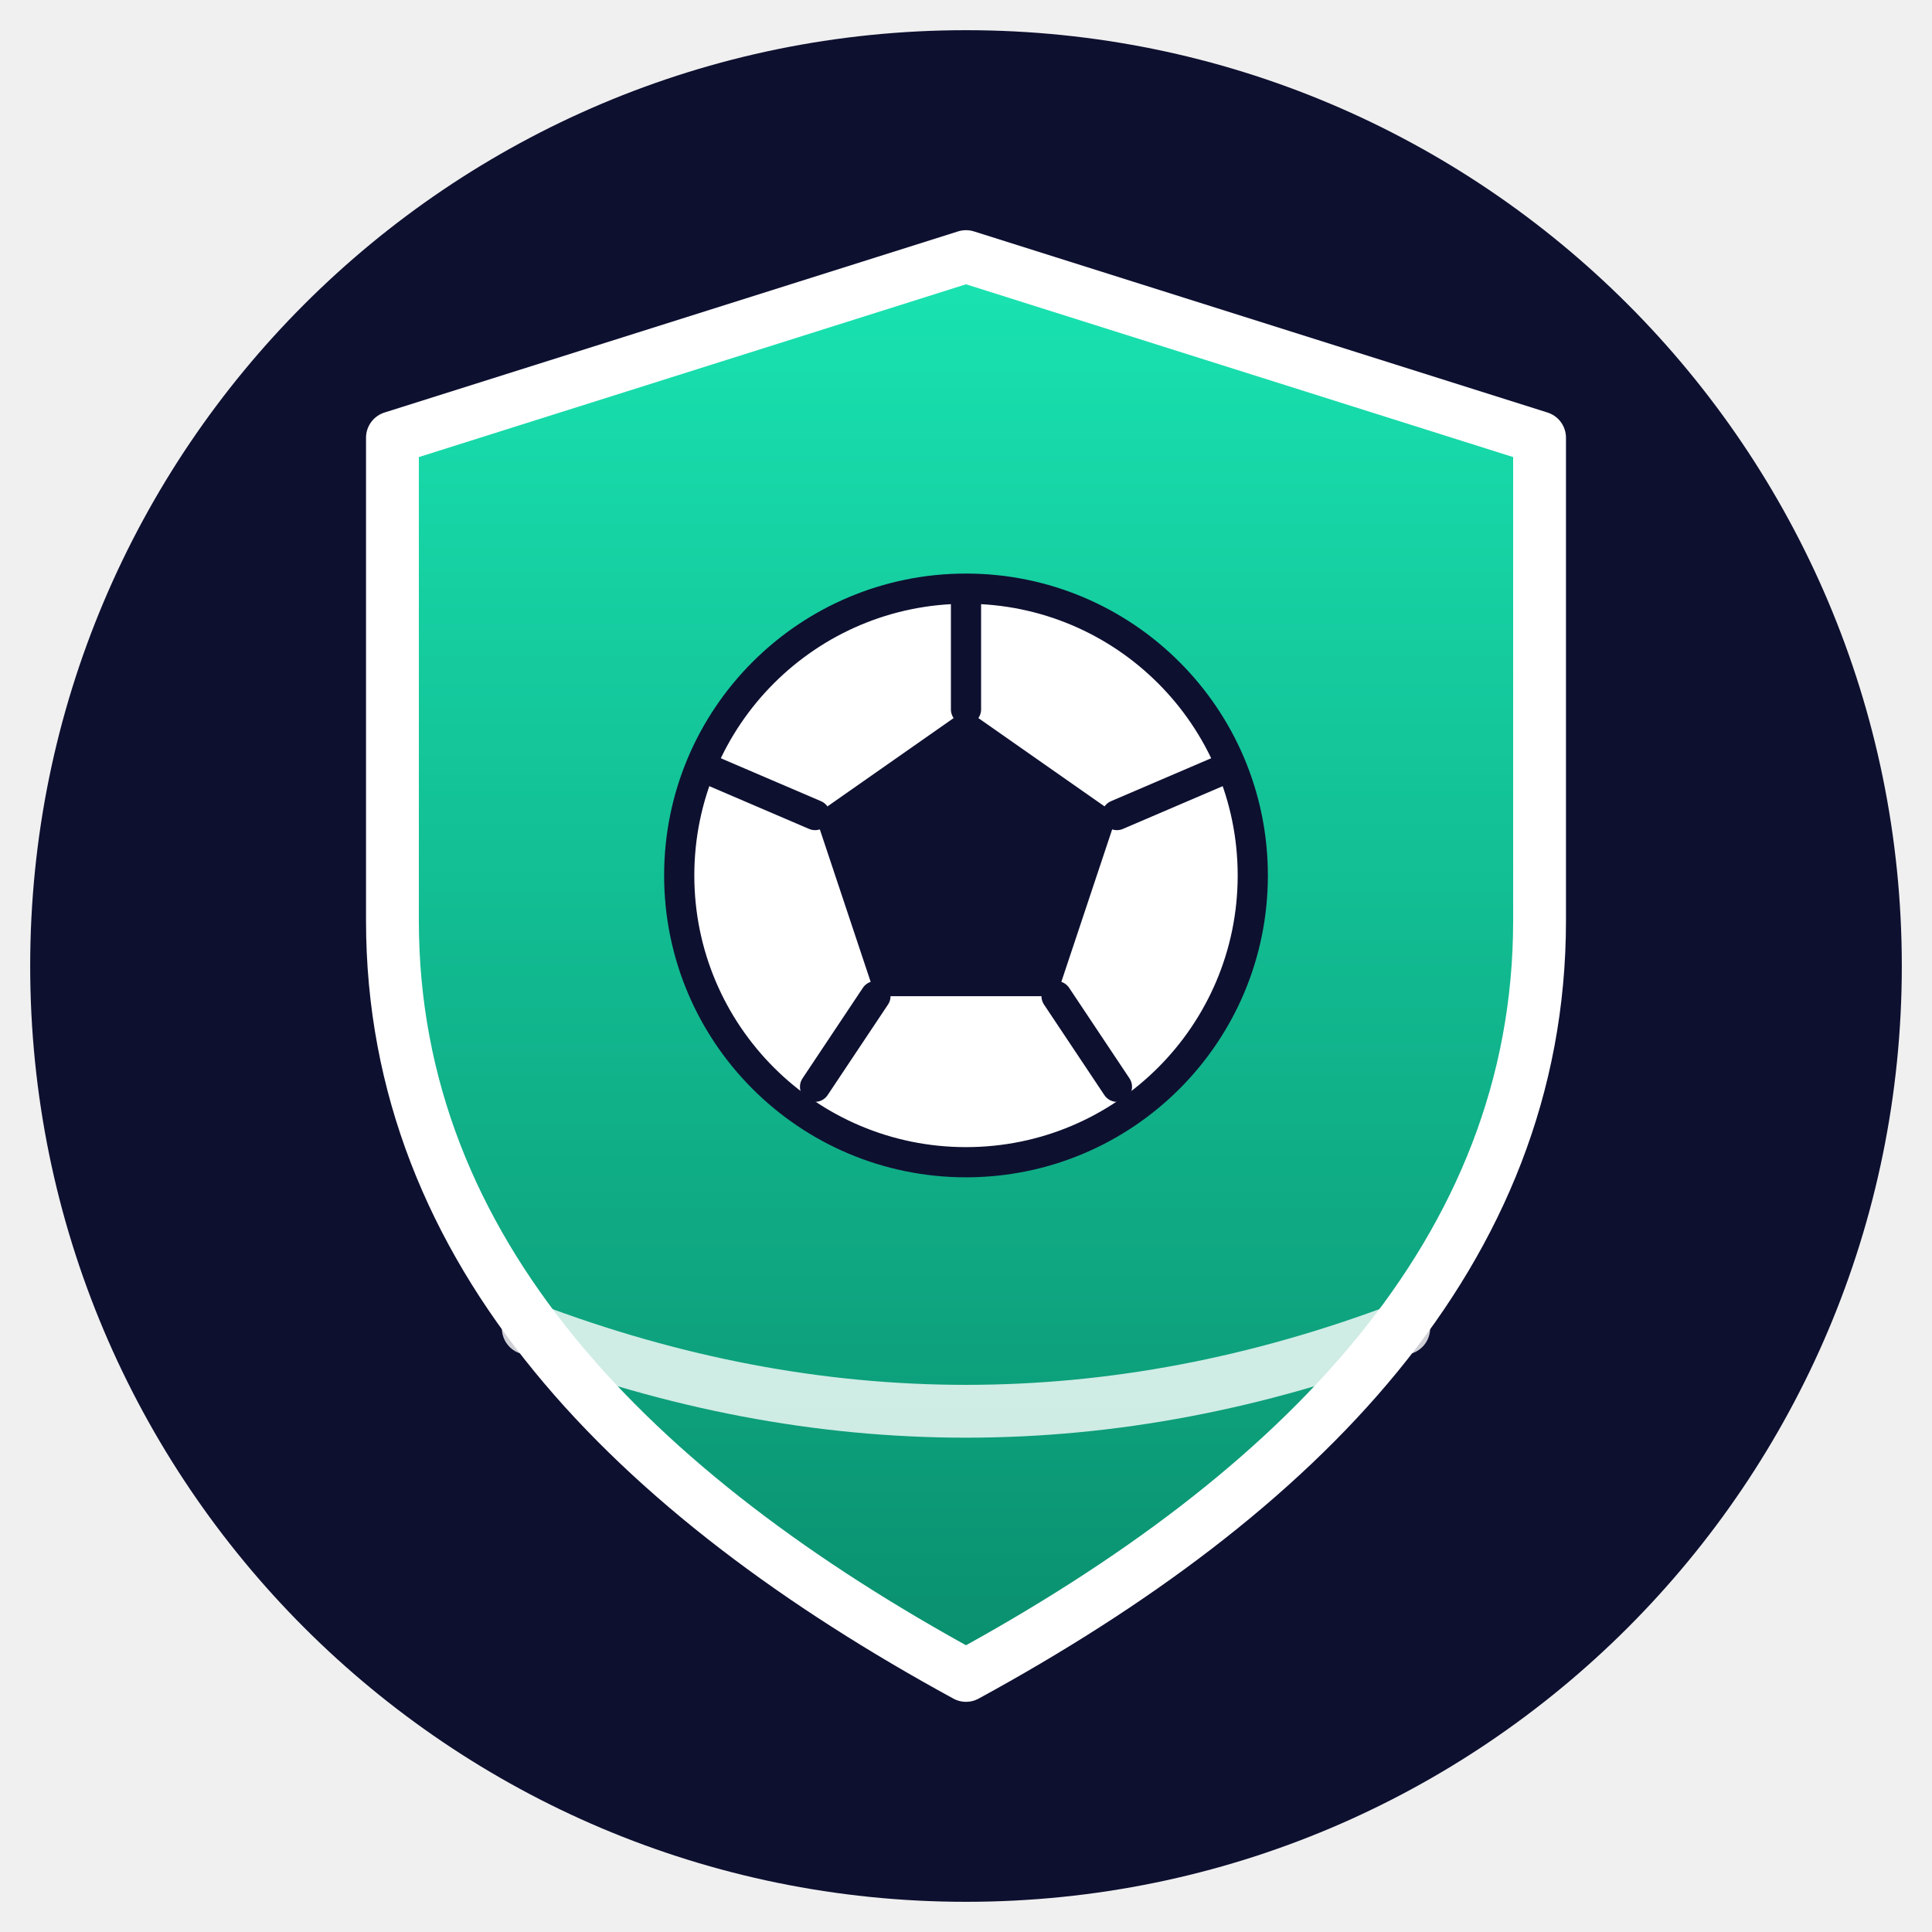
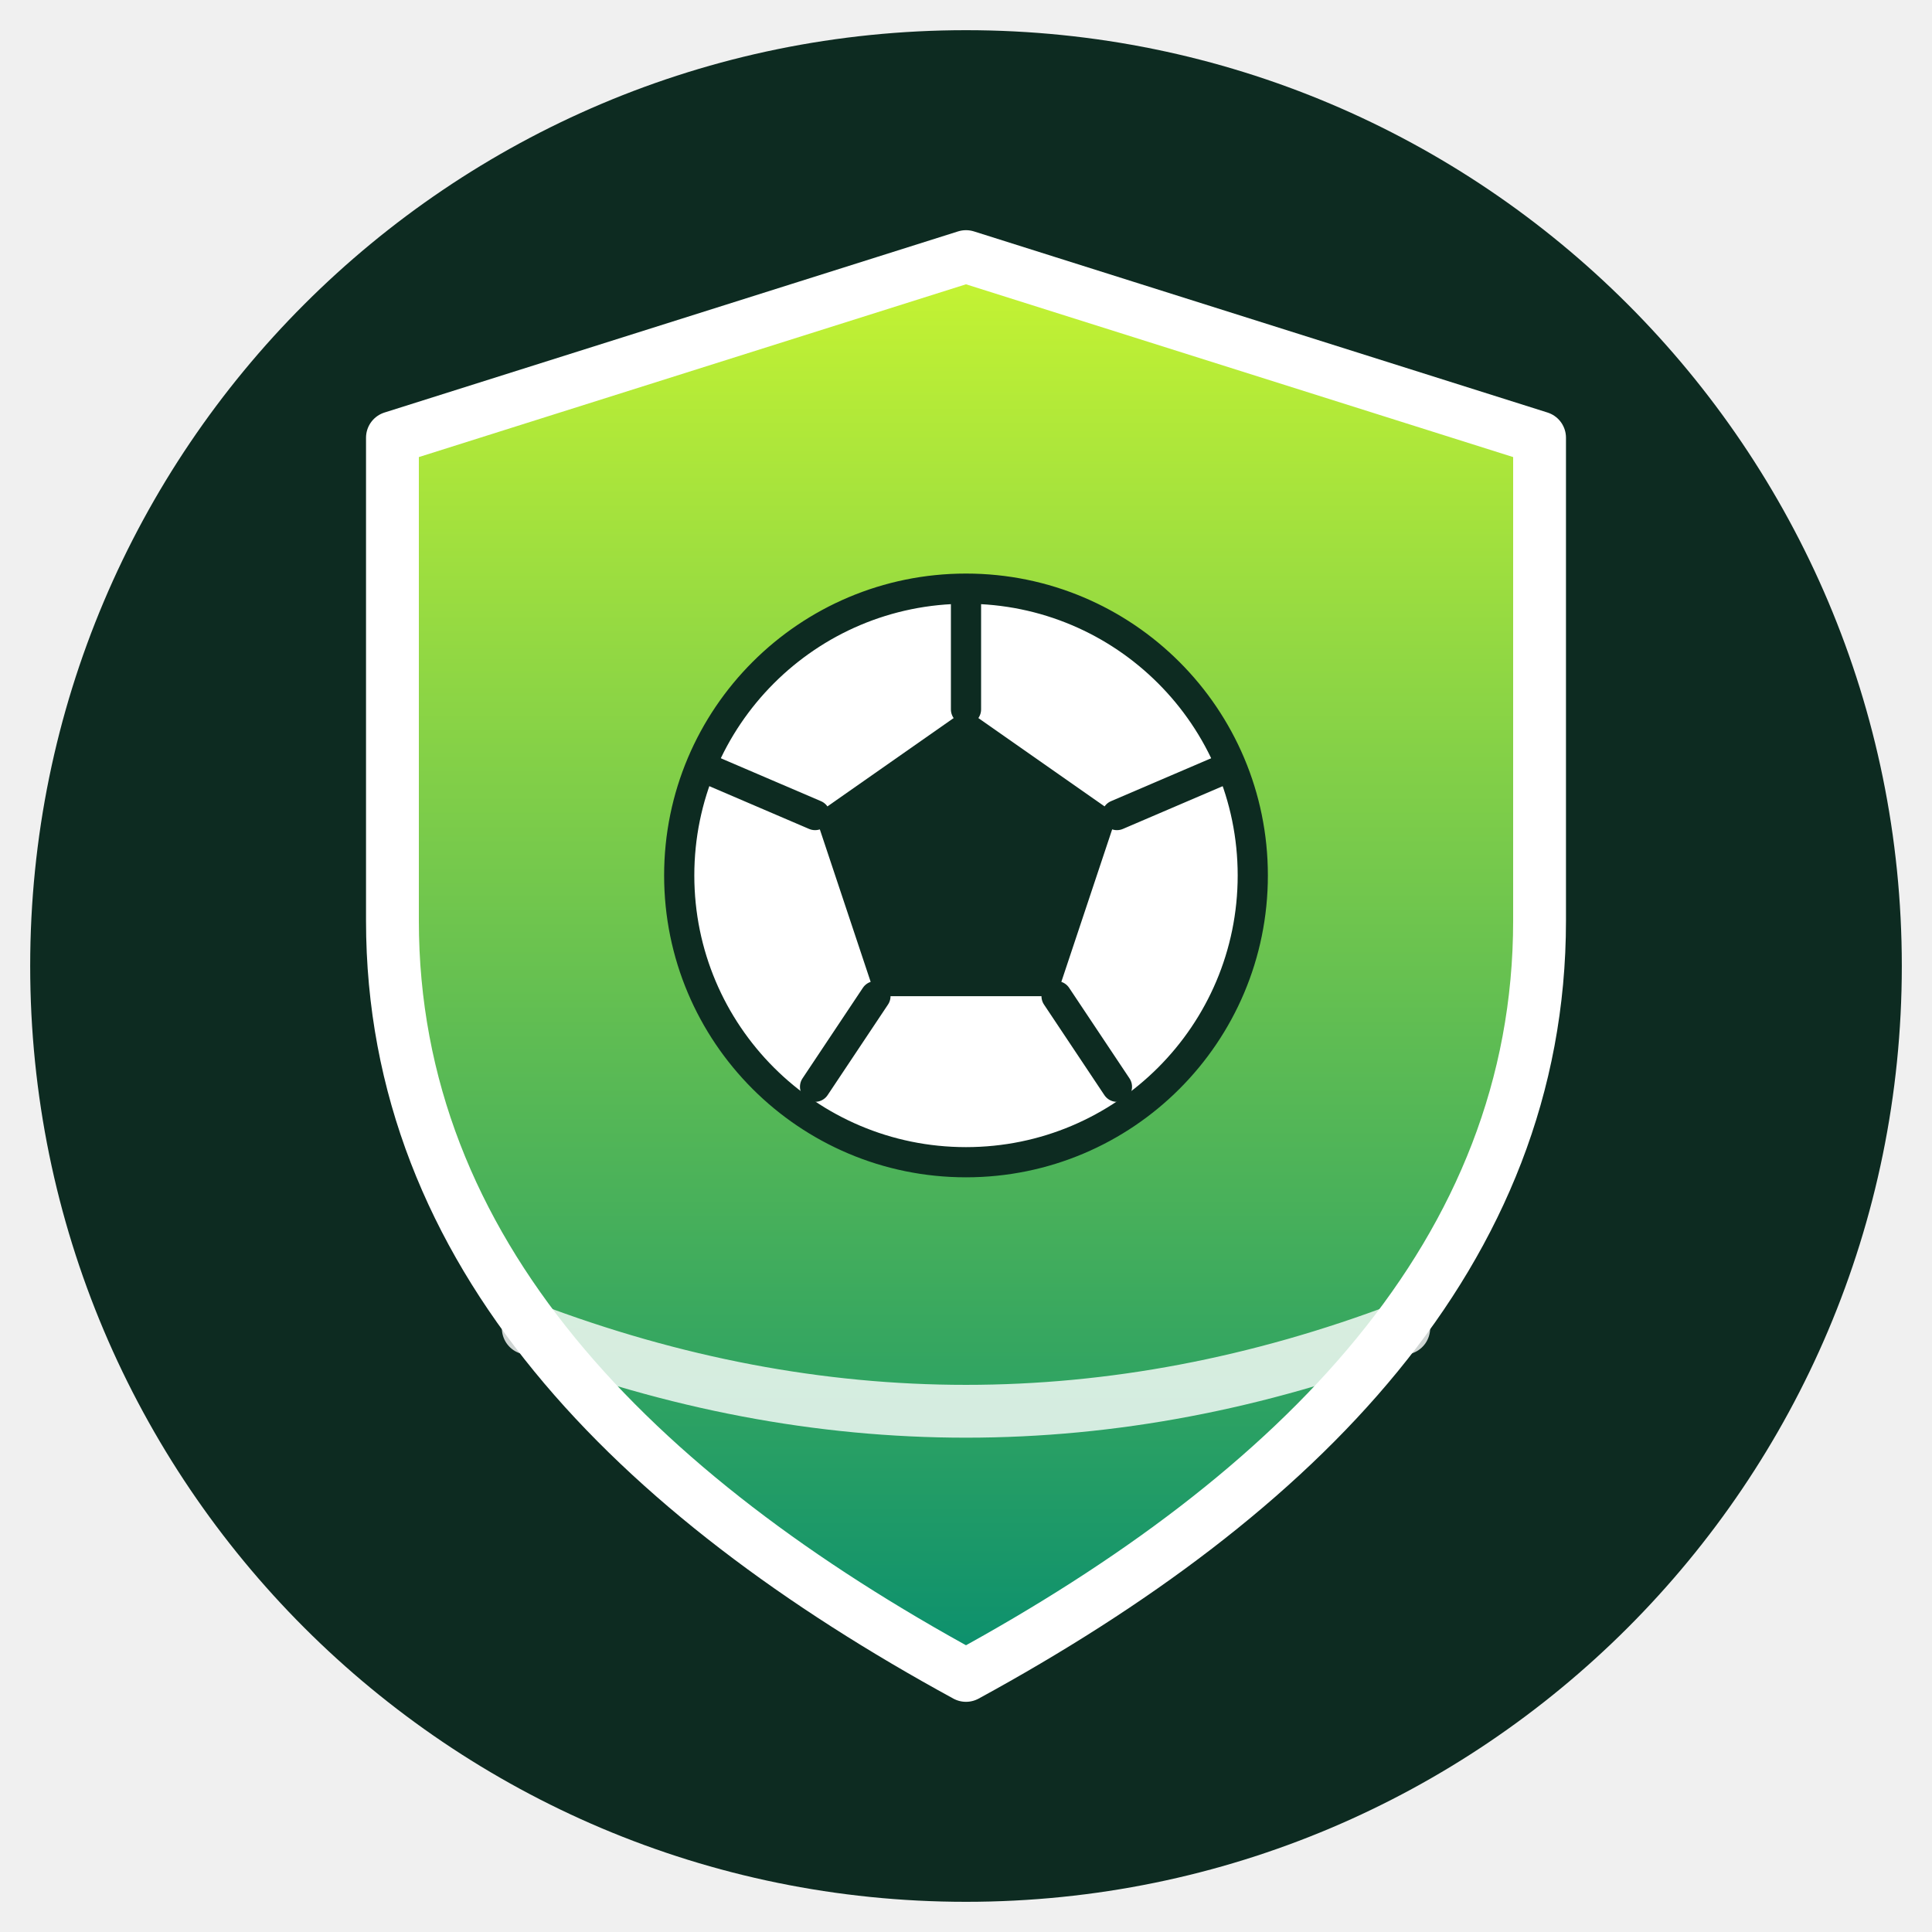
<svg xmlns="http://www.w3.org/2000/svg" viewBox="0 0 256 256">
  <defs>
    <linearGradient id="g" x1="0" y1="0" x2="0" y2="1">
-       <stop offset="0" stop-color="#19E3B1" />
+       <stop offset="0" stop-color="#c6f432" />
      <stop offset="1" stop-color="#0A8F6E" />
    </linearGradient>
  </defs>
-   <circle cx="128" cy="128" r="124" fill="#0E1030" />
+   <circle cx="128" cy="128" r="124" fill="#0d2b21" />
  <path d="M128 34l76 24v64c0 44-32 76-76 100-44-24-76-56-76-100V58Z" fill="url(#g)" stroke="#fff" stroke-width="7" stroke-linejoin="round" />
-   <circle cx="128" cy="116" r="38" fill="#fff" stroke="#0E1030" stroke-width="4" />
-   <path d="m128 94 20 14-8 24h-24l-8-24Z" fill="#0E1030" />
-   <path d="M128 94V80M148 108l14-6M140 132l8 12M116 132l-8 12M108 108l-14-6" stroke="#0E1030" stroke-width="4" stroke-linecap="round" />
+   <circle cx="128" cy="116" r="38" fill="#fff" stroke="#0d2b21" stroke-width="4" />
+   <path d="m128 94 20 14-8 24h-24l-8-24Z" fill="#0d2b21" />
+   <path d="M128 94V80M148 108l14-6M140 132l8 12M116 132l-8 12M108 108l-14-6" stroke="#0d2b21" stroke-width="4" stroke-linecap="round" />
  <path d="M70 176q58 22 116 0" fill="none" stroke="#fff" stroke-width="7" stroke-linecap="round" opacity=".8" />
</svg>
